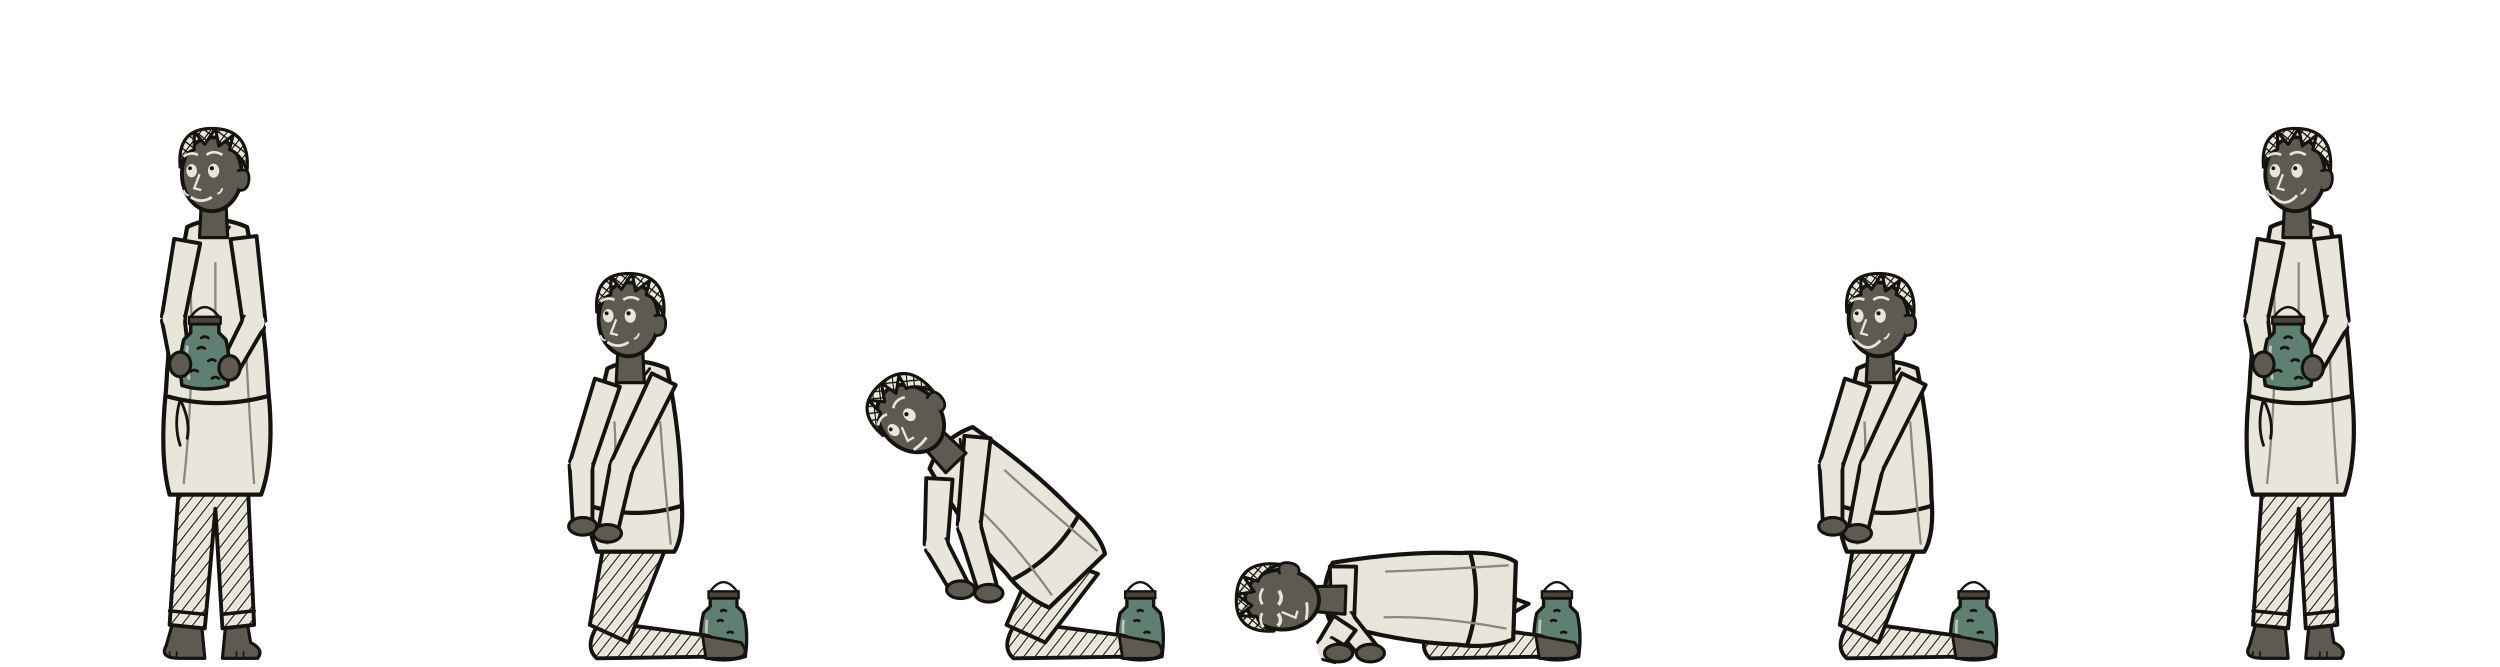
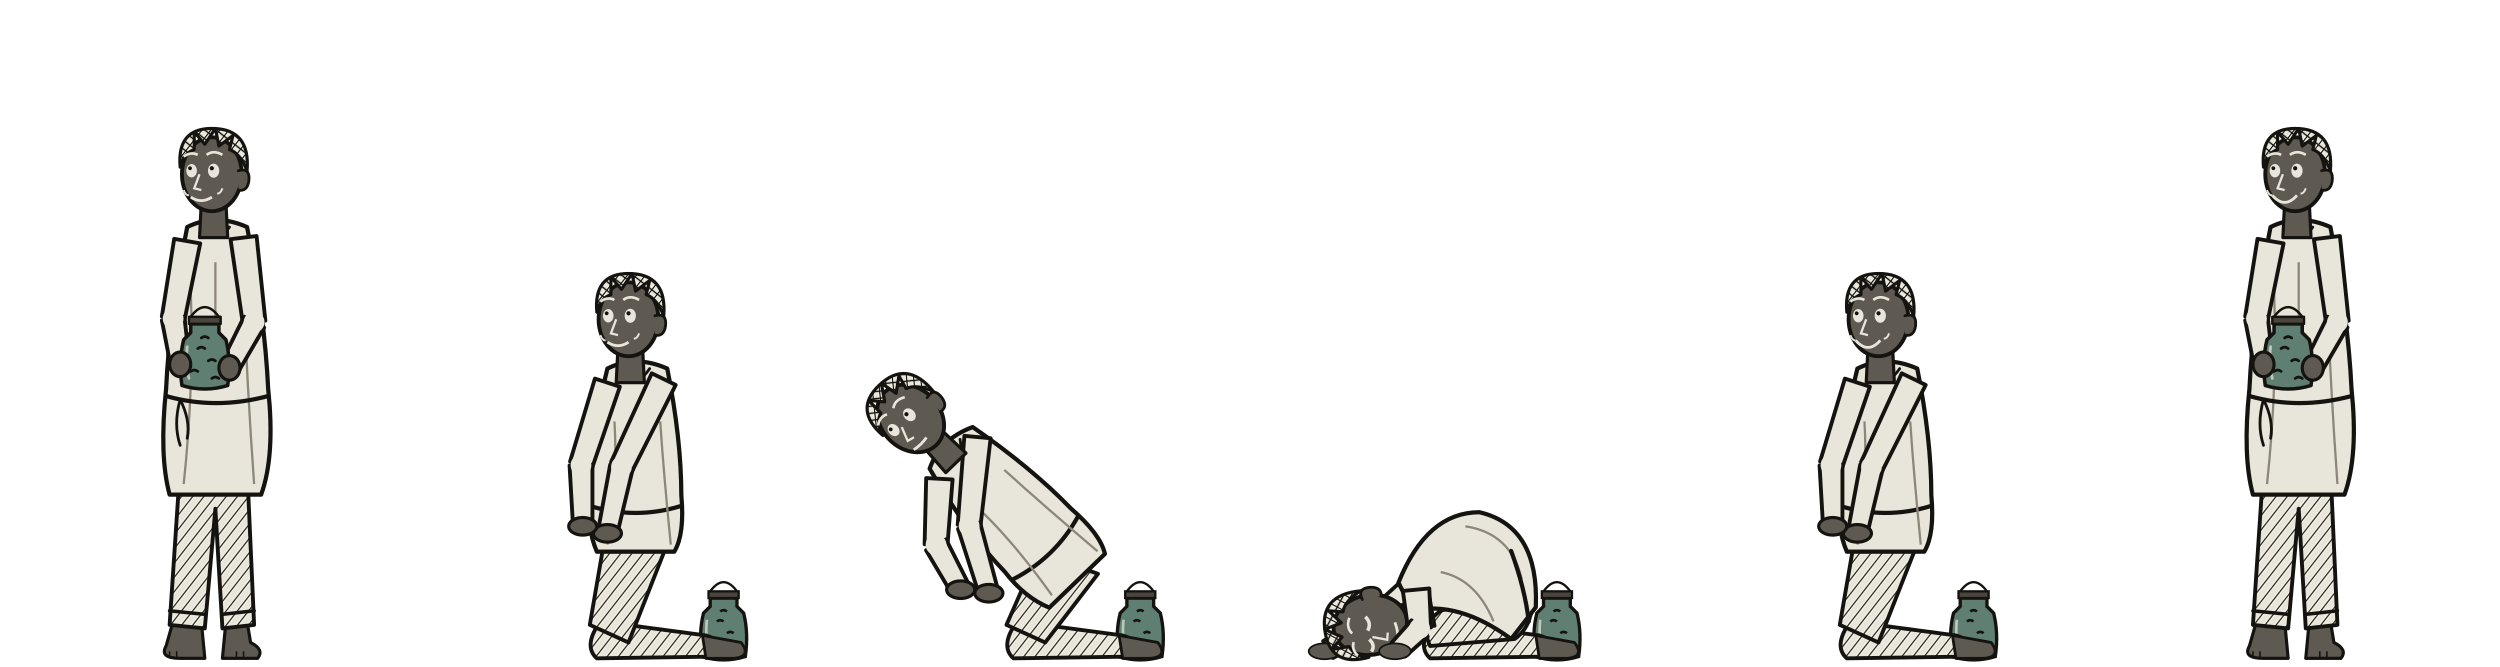
<svg xmlns="http://www.w3.org/2000/svg" width="1200" height="320" viewBox="0 0 1200 320">
  <defs>
    <pattern id="h1" width="5" height="5" patternUnits="userSpaceOnUse" patternTransform="rotate(38)">
      <rect width="5" height="5" fill="#E8E5DA" />
      <line x1="0" y1="0" x2="0" y2="5" stroke="#15130F" stroke-width="1.1" />
    </pattern>
    <pattern id="h2" width="4" height="4" patternUnits="userSpaceOnUse" patternTransform="rotate(38)">
      <rect width="4" height="4" fill="#E8E5DA" />
      <line x1="0" y1="0" x2="0" y2="4" stroke="#15130F" stroke-width="1.2" />
      <line x1="0" y1="2" x2="4" y2="2" stroke="#15130F" stroke-width=".8" />
    </pattern>
    <pattern id="mol" width="9" height="9" patternUnits="userSpaceOnUse" patternTransform="rotate(-22)">
      <rect width="9" height="9" fill="#E8E5DA" />
      <line x1="0" y1="0" x2="9" y2="0" stroke="#15130F" stroke-width="1.8" />
      <line x1="0" y1="4.5" x2="9" y2="4.5" stroke="#15130F" stroke-width=".7" />
    </pattern>
    <pattern id="pt" width="4" height="4" patternUnits="userSpaceOnUse">
      <circle cx="2" cy="2" r=".8" fill="#15130F" />
    </pattern>
  </defs>
  <g transform="translate(-1.40 -26.22) scale(0.845)">
    <path d="M100 384 L96 398 Q92 405 104 405 L118 405 L116 384 Z M130 384 L128 405 L148 405 Q152 400 144 396 L142 384 Z" fill="#5E5A52" stroke="#15130F" stroke-linejoin="round" stroke-linecap="round" stroke-width="1.8" />
    <path d="M98 404 V401 M102 405 V401 M136 405 V401 M140 405 V401" stroke="#15130F" stroke-width=".9" />
    <path d="M104 296 L98 386 L118 388 L124 320 L128 388 L146 386 L142 296 Z" fill="url(#h1)" stroke="#15130F" stroke-linejoin="round" stroke-linecap="round" stroke-width="2.2" />
    <path d="M98 378 L118 380 M128 380 L146 378" stroke="#15130F" stroke-linejoin="round" stroke-linecap="round" stroke-width="2" />
    <g transform="translate(0 0.0) rotate(-0.0 124 300)">
      <path d="M108 160 Q124 152 142 160 Q152 210 154 252 Q158 290 150 312 L98 312 Q92 290 96 252 Q98 210 108 160 Z" fill="#E8E5DA" stroke="#15130F" stroke-linejoin="round" stroke-linecap="round" stroke-width="2.4" />
      <path d="M118 160 Q124 172 132 160" fill="none" stroke="#15130F" stroke-linejoin="round" stroke-linecap="round" stroke-width="1.6" />
      <path d="M110 196 Q112 250 106 306 M140 196 Q142 250 146 306 M124 180 V230" fill="none" stroke="#8C877A" stroke-width="1.3" />
      <path d="M96 256 Q124 264 154 256" fill="none" stroke="#15130F" stroke-linejoin="round" stroke-linecap="round" stroke-width="2.4" />
      <path d="M104 258 Q100 272 104 284 M104 258 Q110 270 108 280" fill="none" stroke="#15130F" stroke-linejoin="round" stroke-linecap="round" stroke-width="1.6" />
      <g stroke="#15130F" stroke-linejoin="round" stroke-linecap="round">
        <path d="M132.6 166.9 L139.6 214.8 L152.4 213.2 L147.4 165.1 Z" fill="#E8E5DA" stroke-width="2.2" />
        <path d="M140.3 210.9 L127.2 237.4 L136.8 242.6 L151.7 217.1 Z" fill="#E8E5DA" stroke-width="2.2" />
        <circle cx="146.0" cy="214.0" r="5.9" fill="#E8E5DA" stroke="none" />
        <path d="M100.6 166.7 L93.6 210.8 L106.4 213.2 L115.4 169.3 Z" fill="#E8E5DA" stroke-width="2.2" />
        <path d="M93.6 213.0 L98.6 238.8 L109.4 237.2 L106.4 211.0 Z" fill="#E8E5DA" stroke-width="2.2" />
        <circle cx="100.0" cy="212.0" r="5.9" fill="#E8E5DA" stroke="none" />
        <g transform="translate(118.0 250.0) scale(1.0)">
          <path d="M-13 0 Q-15 -14 -12 -26 L-8 -30 V-35 H8 V-30 L12 -26 Q15 -14 13 0 Q0 4 -13 0 Z" fill="#5F7F72" stroke="#15130F" stroke-width="2" />
          <path d="M-9 -35 H9 V-39 H-9 Z" fill="#4A463D" stroke="#15130F" stroke-width="1.4" />
          <path d="M-8 -39 Q0 -50 8 -39" fill="none" stroke="#15130F" stroke-width="1.4" />
          <path d="M-8 -8 q2 -1.5 4 0" fill="none" stroke="#15130F" stroke-width="1.6" />
          <path d="M2 -14 q2 -1.5 4 0" fill="none" stroke="#15130F" stroke-width="1.6" />
          <path d="M-4 -21 q2 -1.5 4 0" fill="none" stroke="#15130F" stroke-width="1.6" />
          <path d="M4 -4 q2 -1.5 4 0" fill="none" stroke="#15130F" stroke-width="1.6" />
          <path d="M-2 -27 q2 -1.5 4 0" fill="none" stroke="#15130F" stroke-width="1.6" />
          <path d="M-10 -22 Q-11 -12 -9 -4" fill="none" stroke="#E8E5DA" stroke-width="1.6" opacity=".7" />
        </g>
        <ellipse cx="104.0" cy="238.0" rx="6" ry="7" fill="#5E5A52" stroke-width="1.8" />
        <ellipse cx="132.0" cy="240.0" rx="6" ry="7" fill="#5E5A52" stroke-width="1.8" />
      </g>
      <g transform="translate(0 0.0) rotate(-0.0 124 152)">
        <path d="M116 146 L130 146 L131 166 L115 166 Z" fill="#5E5A52" stroke="#15130F" stroke-linejoin="round" stroke-linecap="round" stroke-width="1.8" />
        <ellipse cx="122.0" cy="130.0" rx="17" ry="21" fill="#5E5A52" stroke="#15130F" stroke-linejoin="round" stroke-linecap="round" stroke-width="2.2" />
        <path d="M137 128 Q144 126 143 134 Q142 140 137 139" fill="#5E5A52" stroke="#15130F" stroke-linejoin="round" stroke-linecap="round" stroke-width="1.6" />
        <path d="M104 126 Q102 104 122 104 Q144 104 142 128 Q138 118 132 116 L134 108 L126 114 L124 104 L118 113 L112 106 L112 116 Q106 118 104 126 Z" fill="url(#h2)" stroke="#15130F" stroke-linejoin="round" stroke-linecap="round" stroke-width="1.8" />
        <ellipse cx="110.5" cy="128" rx="3" ry="3.8" fill="#E8E5DA" />
        <ellipse cx="123" cy="128" rx="3.2" ry="4" fill="#E8E5DA" />
        <circle cx="109.6" cy="126.6" r="1.1" fill="#15130F" />
        <circle cx="122" cy="126.6" r="1.2" fill="#15130F" />
        <path d="M106 120 Q110 117 114 119 M119 119 Q123 116 128 119" fill="none" stroke="#E8E5DA" stroke-width="1.5" />
        <path d="M115 130 L112 138 L116 139" fill="none" stroke="#E8E5DA" stroke-width="1.3" />
        <path d="M110 143 Q116 147 122 143" fill="none" stroke="#E8E5DA" stroke-width="1.6" />
        <path d="M106 139 Q107 142 109 142 M125 141 Q127 141 128 138" fill="none" stroke="#E8E5DA" stroke-width="1.1" />
      </g>
    </g>
  </g>
  <g transform="translate(198.60 -26.22) scale(0.845)">
    <g transform="translate(176.0 404.0) scale(0.95)">
      <path d="M-13 0 Q-15 -14 -12 -26 L-8 -30 V-35 H8 V-30 L12 -26 Q15 -14 13 0 Q0 4 -13 0 Z" fill="#5F7F72" stroke="#15130F" stroke-width="2" />
      <path d="M-9 -35 H9 V-39 H-9 Z" fill="#4A463D" stroke="#15130F" stroke-width="1.4" />
      <path d="M-8 -39 Q0 -50 8 -39" fill="none" stroke="#15130F" stroke-width="1.4" />
      <path d="M-8 -8 q2 -1.5 4 0" fill="none" stroke="#15130F" stroke-width="1.6" />
      <path d="M2 -14 q2 -1.5 4 0" fill="none" stroke="#15130F" stroke-width="1.6" />
      <path d="M-4 -21 q2 -1.5 4 0" fill="none" stroke="#15130F" stroke-width="1.6" />
      <path d="M4 -4 q2 -1.5 4 0" fill="none" stroke="#15130F" stroke-width="1.6" />
      <path d="M-2 -27 q2 -1.5 4 0" fill="none" stroke="#15130F" stroke-width="1.6" />
      <path d="M-10 -22 Q-11 -12 -9 -4" fill="none" stroke="#E8E5DA" stroke-width="1.6" opacity=".7" />
    </g>
    <path d="M106 384 L166 392 Q174 394 172 404 L104 405 Q96 398 106 384 Z" fill="url(#h1)" stroke="#15130F" stroke-linejoin="round" stroke-linecap="round" stroke-width="2.2" />
    <path d="M164 392 L186 396 Q192 404 182 405 L166 405 Z" fill="#5E5A52" stroke="#15130F" stroke-linejoin="round" stroke-linecap="round" stroke-width="1.6" />
    <path d="M110.0 328.0 L100 386 L122 396 L144.0 340.0 Z" fill="url(#h1)" stroke="#15130F" stroke-linejoin="round" stroke-linecap="round" stroke-width="2.2" />
    <g transform="translate(0.0 0.4) rotate(0.0 128 336)">
      <path d="M110 240 Q126 232 144 240 Q152 280 152 312 Q154 334 148 344 L104 344 Q98 330 100 312 Q100 280 110 240 Z" fill="#E8E5DA" stroke="#15130F" stroke-linejoin="round" stroke-linecap="round" stroke-width="2.4" />
      <path d="M120 240 Q126 252 134 240" fill="none" stroke="#15130F" stroke-linejoin="round" stroke-linecap="round" stroke-width="1.6" />
      <path d="M100 318 Q126 326 152 318" fill="none" stroke="#15130F" stroke-linejoin="round" stroke-linecap="round" stroke-width="2.4" />
      <path d="M114 270 Q116 300 110 340 M140 270 Q142 300 146 340" fill="none" stroke="#8C877A" stroke-width="1.3" />
    </g>
    <g stroke="#15130F" stroke-linejoin="round" stroke-linecap="round">
      <path d="M135.2 243.1 L112.1 293.4 L123.9 299.0 L148.8 249.7 Z" fill="#E8E5DA" stroke-width="2.2" />
      <path d="M111.6 294.9 L104.6 332.9 L115.4 335.1 L124.4 297.5 Z" fill="#E8E5DA" stroke-width="2.2" />
      <circle cx="118.0" cy="296.2" r="5.9" fill="#E8E5DA" stroke="none" />
    </g>
    <ellipse cx="110.0" cy="334.0" rx="8" ry="5" fill="#5E5A52" stroke="#15130F" stroke-linejoin="round" stroke-linecap="round" stroke-width="1.8" />
    <g stroke="#15130F" stroke-linejoin="round" stroke-linecap="round">
      <path d="M102.9 246.1 L88.8 293.2 L101.2 297.2 L117.1 250.7 Z" fill="#E8E5DA" stroke-width="2.2" />
      <path d="M88.5 295.4 L90.5 330.2 L101.5 329.8 L101.5 295.0 Z" fill="#E8E5DA" stroke-width="2.2" />
      <circle cx="95.0" cy="295.2" r="5.9" fill="#E8E5DA" stroke="none" />
    </g>
    <ellipse cx="96.0" cy="330.0" rx="8" ry="5" fill="#5E5A52" stroke="#15130F" stroke-linejoin="round" stroke-linecap="round" stroke-width="1.8" />
    <g transform="translate(0.0 0.4) rotate(0.0 128 336)">
      <g transform="translate(0 82.0) rotate(0.0 124 152)">
        <path d="M116 146 L130 146 L131 166 L115 166 Z" fill="#5E5A52" stroke="#15130F" stroke-linejoin="round" stroke-linecap="round" stroke-width="1.8" />
        <ellipse cx="122.0" cy="130.0" rx="17" ry="21" fill="#5E5A52" stroke="#15130F" stroke-linejoin="round" stroke-linecap="round" stroke-width="2.2" />
        <path d="M137 128 Q144 126 143 134 Q142 140 137 139" fill="#5E5A52" stroke="#15130F" stroke-linejoin="round" stroke-linecap="round" stroke-width="1.6" />
        <path d="M104 126 Q102 104 122 104 Q144 104 142 128 Q138 118 132 116 L134 108 L126 114 L124 104 L118 113 L112 106 L112 116 Q106 118 104 126 Z" fill="url(#h2)" stroke="#15130F" stroke-linejoin="round" stroke-linecap="round" stroke-width="1.8" />
        <ellipse cx="110.5" cy="128" rx="3" ry="3.8" fill="#E8E5DA" />
        <ellipse cx="123" cy="128" rx="3.2" ry="4" fill="#E8E5DA" />
        <circle cx="109.6" cy="126.6" r="1.1" fill="#15130F" />
        <circle cx="122" cy="126.6" r="1.2" fill="#15130F" />
        <path d="M106 120 Q110 117 114 119 M119 119 Q123 116 128 119" fill="none" stroke="#E8E5DA" stroke-width="1.5" />
        <path d="M115 130 L112 138 L116 139" fill="none" stroke="#E8E5DA" stroke-width="1.3" />
        <path d="M110 143 Q116 147 122 143" fill="none" stroke="#E8E5DA" stroke-width="1.6" />
        <path d="M106 139 Q107 142 109 142 M125 141 Q127 141 128 138" fill="none" stroke="#E8E5DA" stroke-width="1.1" />
      </g>
    </g>
  </g>
  <g transform="translate(398.60 -26.22) scale(0.845)">
    <g transform="translate(176.0 404.0) scale(0.95)">
      <path d="M-13 0 Q-15 -14 -12 -26 L-8 -30 V-35 H8 V-30 L12 -26 Q15 -14 13 0 Q0 4 -13 0 Z" fill="#5F7F72" stroke="#15130F" stroke-width="2" />
      <path d="M-9 -35 H9 V-39 H-9 Z" fill="#4A463D" stroke="#15130F" stroke-width="1.4" />
      <path d="M-8 -39 Q0 -50 8 -39" fill="none" stroke="#15130F" stroke-width="1.4" />
      <path d="M-8 -8 q2 -1.5 4 0" fill="none" stroke="#15130F" stroke-width="1.6" />
      <path d="M2 -14 q2 -1.5 4 0" fill="none" stroke="#15130F" stroke-width="1.6" />
      <path d="M-4 -21 q2 -1.5 4 0" fill="none" stroke="#15130F" stroke-width="1.6" />
      <path d="M4 -4 q2 -1.5 4 0" fill="none" stroke="#15130F" stroke-width="1.6" />
      <path d="M-2 -27 q2 -1.5 4 0" fill="none" stroke="#15130F" stroke-width="1.6" />
      <path d="M-10 -22 Q-11 -12 -9 -4" fill="none" stroke="#E8E5DA" stroke-width="1.6" opacity=".7" />
    </g>
    <path d="M106 384 L166 392 Q174 394 172 404 L104 405 Q96 398 106 384 Z" fill="url(#h1)" stroke="#15130F" stroke-linejoin="round" stroke-linecap="round" stroke-width="2.2" />
    <path d="M164 392 L186 396 Q192 404 182 405 L166 405 Z" fill="#5E5A52" stroke="#15130F" stroke-linejoin="round" stroke-linecap="round" stroke-width="1.6" />
    <path d="M118.0 345.0 L100 386 L122 396 L152.0 357.0 Z" fill="url(#h1)" stroke="#15130F" stroke-linejoin="round" stroke-linecap="round" stroke-width="2.2" />
    <g transform="translate(8.0 17.8) rotate(-44.0 128 336)">
      <path d="M110 240 Q126 232 144 240 Q152 280 152 312 Q154 334 148 344 L104 344 Q98 330 100 312 Q100 280 110 240 Z" fill="#E8E5DA" stroke="#15130F" stroke-linejoin="round" stroke-linecap="round" stroke-width="2.4" />
      <path d="M120 240 Q126 252 134 240" fill="none" stroke="#15130F" stroke-linejoin="round" stroke-linecap="round" stroke-width="1.6" />
      <path d="M100 318 Q126 326 152 318" fill="none" stroke="#15130F" stroke-linejoin="round" stroke-linecap="round" stroke-width="2.4" />
      <path d="M114 270 Q116 300 110 340 M140 270 Q142 300 146 340" fill="none" stroke="#8C877A" stroke-width="1.3" />
    </g>
    <g stroke="#15130F" stroke-linejoin="round" stroke-linecap="round">
      <path d="M76.1 278.6 L72.3 329.1 L85.2 330.3 L91.0 280.0 Z" fill="#E8E5DA" stroke-width="2.2" />
      <path d="M72.5 331.5 L84.7 369.5 L95.3 366.5 L85.0 327.8 Z" fill="#E8E5DA" stroke-width="2.2" />
      <circle cx="78.8" cy="329.7" r="5.9" fill="#E8E5DA" stroke="none" />
    </g>
    <ellipse cx="90.0" cy="368.0" rx="8" ry="5" fill="#5E5A52" stroke="#15130F" stroke-linejoin="round" stroke-linecap="round" stroke-width="1.8" />
    <g stroke="#15130F" stroke-linejoin="round" stroke-linecap="round">
      <path d="M54.4 302.6 L53.5 340.2 L66.5 340.8 L69.4 303.4 Z" fill="#E8E5DA" stroke-width="2.2" />
      <path d="M54.3 343.6 L69.2 368.7 L78.8 363.3 L65.7 337.4 Z" fill="#E8E5DA" stroke-width="2.2" />
      <circle cx="60.0" cy="340.5" r="5.9" fill="#E8E5DA" stroke="none" />
    </g>
    <ellipse cx="74.0" cy="366.0" rx="8" ry="5" fill="#5E5A52" stroke="#15130F" stroke-linejoin="round" stroke-linecap="round" stroke-width="1.8" />
    <g transform="translate(8.0 17.8) rotate(-44.0 128 336)">
      <g transform="translate(0 82.0) rotate(0.0 124 152)">
        <path d="M116 146 L130 146 L131 166 L115 166 Z" fill="#5E5A52" stroke="#15130F" stroke-linejoin="round" stroke-linecap="round" stroke-width="1.8" />
        <ellipse cx="122.0" cy="130.0" rx="17" ry="21" fill="#5E5A52" stroke="#15130F" stroke-linejoin="round" stroke-linecap="round" stroke-width="2.2" />
        <path d="M137 128 Q144 126 143 134 Q142 140 137 139" fill="#5E5A52" stroke="#15130F" stroke-linejoin="round" stroke-linecap="round" stroke-width="1.6" />
        <path d="M104 126 Q102 104 122 104 Q144 104 142 128 Q138 118 132 116 L134 108 L126 114 L124 104 L118 113 L112 106 L112 116 Q106 118 104 126 Z" fill="url(#h2)" stroke="#15130F" stroke-linejoin="round" stroke-linecap="round" stroke-width="1.8" />
        <ellipse cx="110.5" cy="128" rx="3" ry="3.8" fill="#E8E5DA" />
        <ellipse cx="123" cy="128" rx="3.2" ry="4" fill="#E8E5DA" />
        <circle cx="109.6" cy="126.6" r="1.1" fill="#15130F" />
        <circle cx="122" cy="126.6" r="1.2" fill="#15130F" />
        <path d="M106 120 Q110 117 114 119 M119 119 Q123 116 128 119" fill="none" stroke="#E8E5DA" stroke-width="1.5" />
        <path d="M115 130 L112 138 L116 139" fill="none" stroke="#E8E5DA" stroke-width="1.3" />
        <path d="M111 144 Q116 145 121 144" fill="none" stroke="#E8E5DA" stroke-width="1.6" />
      </g>
    </g>
  </g>
  <g transform="translate(598.60 -26.22) scale(0.845)">
    <g transform="translate(176.0 404.0) scale(0.95)">
      <path d="M-13 0 Q-15 -14 -12 -26 L-8 -30 V-35 H8 V-30 L12 -26 Q15 -14 13 0 Q0 4 -13 0 Z" fill="#5F7F72" stroke="#15130F" stroke-width="2" />
      <path d="M-9 -35 H9 V-39 H-9 Z" fill="#4A463D" stroke="#15130F" stroke-width="1.4" />
      <path d="M-8 -39 Q0 -50 8 -39" fill="none" stroke="#15130F" stroke-width="1.4" />
      <path d="M-8 -8 q2 -1.5 4 0" fill="none" stroke="#15130F" stroke-width="1.6" />
      <path d="M2 -14 q2 -1.5 4 0" fill="none" stroke="#15130F" stroke-width="1.6" />
      <path d="M-4 -21 q2 -1.5 4 0" fill="none" stroke="#15130F" stroke-width="1.6" />
      <path d="M4 -4 q2 -1.5 4 0" fill="none" stroke="#15130F" stroke-width="1.6" />
      <path d="M-2 -27 q2 -1.5 4 0" fill="none" stroke="#15130F" stroke-width="1.6" />
      <path d="M-10 -22 Q-11 -12 -9 -4" fill="none" stroke="#E8E5DA" stroke-width="1.6" opacity=".7" />
    </g>
+     <g stroke="#15130F" stroke-linejoin="round" stroke-linecap="round">
+       <path d="M95.1 354.3 L65.7 381.1 L74.3 390.9 L104.9 365.7 Z" fill="#E8E5DA" stroke-width="2.2" />
+       <path d="M66.7 380.4 L43.2 395.2 L48.8 404.8 L73.3 391.6 Z" fill="#E8E5DA" stroke-width="2.2" />
+       <circle cx="70.0" cy="386.0" r="5.9" fill="#E8E5DA" stroke="none" />
+       <ellipse cx="44" cy="401" rx="9" ry="4.5" fill="#5E5A52" />
+     </g>
    <path d="M106 384 L166 392 Q174 394 172 404 L104 405 Q96 398 106 384 Z" fill="url(#h1)" stroke="#15130F" stroke-linejoin="round" stroke-linecap="round" stroke-width="2.2" />
    <path d="M164 392 L186 396 Q192 404 182 405 L166 405 Z" fill="#5E5A52" stroke="#15130F" stroke-linejoin="round" stroke-linecap="round" stroke-width="1.6" />
-     <path d="M126.0 362.0 L100 386 L122 396 L160.0 374.0 Z" fill="url(#h1)" stroke="#15130F" stroke-linejoin="round" stroke-linecap="round" stroke-width="2.2" />
-     <g transform="translate(16.0 34.0) rotate(-88.0 128 336)">
-       <path d="M110 240 Q126 232 144 240 Q152 280 152 312 Q154 334 148 344 L104 344 Q98 330 100 312 Q100 280 110 240 Z" fill="#E8E5DA" stroke="#15130F" stroke-linejoin="round" stroke-linecap="round" stroke-width="2.4" />
-       <path d="M120 240 Q126 252 134 240" fill="none" stroke="#15130F" stroke-linejoin="round" stroke-linecap="round" stroke-width="1.6" />
-       <path d="M100 318 Q126 326 152 318" fill="none" stroke="#15130F" stroke-linejoin="round" stroke-linecap="round" stroke-width="2.4" />
-       <path d="M114 270 Q116 300 110 340 M140 270 Q142 300 146 340" fill="none" stroke="#8C877A" stroke-width="1.3" />
-     </g>
-     <g stroke="#15130F" stroke-linejoin="round" stroke-linecap="round">
-       <path d="M47.0 352.8 L47.8 383.4 L60.8 383.5 L62.0 352.9 Z" fill="#E8E5DA" stroke-width="2.2" />
-       <path d="M49.3 387.6 L65.8 405.6 L74.2 398.4 L59.2 379.2 Z" fill="#E8E5DA" stroke-width="2.2" />
-       <circle cx="54.3" cy="383.4" r="5.9" fill="#E8E5DA" stroke="none" />
-     </g>
-     <ellipse cx="70.0" cy="402.0" rx="8" ry="5" fill="#5E5A52" stroke="#15130F" stroke-linejoin="round" stroke-linecap="round" stroke-width="1.8" />
-     <g stroke="#15130F" stroke-linejoin="round" stroke-linecap="round">
-       <path d="M49.2 380.8 L40.3 395.8 L51.1 403.1 L61.7 389.1 Z" fill="#E8E5DA" stroke-width="2.2" />
-       <path d="M43.3 405.5 L49.9 407.1 L54.1 396.9 L48.1 393.4 Z" fill="#E8E5DA" stroke-width="2.2" />
-       <circle cx="45.7" cy="399.5" r="5.9" fill="#E8E5DA" stroke="none" />
-     </g>
-     <ellipse cx="52.0" cy="402.0" rx="8" ry="5" fill="#5E5A52" stroke="#15130F" stroke-linejoin="round" stroke-linecap="round" stroke-width="1.8" />
-     <g transform="translate(16.0 34.0) rotate(-88.0 128 336)">
-       <g transform="translate(0 82.0) rotate(0.0 124 152)">
+     <path d="M160 360 Q166 384 152 394 L104 398 Q98 386 110 378 Z" fill="url(#h1)" stroke="#15130F" stroke-linejoin="round" stroke-linecap="round" stroke-width="2.2" />
+     <path d="M164 376 Q166 330 132 322.0 Q102 322.0 86 362.0 L94 378.0 Q120 372.0 150 394 Z" fill="#E8E5DA" stroke="#15130F" stroke-linejoin="round" stroke-linecap="round" stroke-width="2.4" />
+     <path d="M156 360 Q150 334 124 330.0 M140 384 Q130 360 110 356.0" fill="none" stroke="#8C877A" stroke-width="1.3" />
+     <path d="M150 344 Q158 366 160 384" fill="none" stroke="#15130F" stroke-linejoin="round" stroke-linecap="round" stroke-width="2.4" />
+     <g transform="translate(-52 256.0) rotate(-100 122 130)">
+       <g transform="translate(0 0.0) rotate(0.0 124 152)">
        <path d="M116 146 L130 146 L131 166 L115 166 Z" fill="#5E5A52" stroke="#15130F" stroke-linejoin="round" stroke-linecap="round" stroke-width="1.8" />
        <ellipse cx="122.0" cy="130.0" rx="17" ry="21" fill="#5E5A52" stroke="#15130F" stroke-linejoin="round" stroke-linecap="round" stroke-width="2.2" />
        <path d="M137 128 Q144 126 143 134 Q142 140 137 139" fill="#5E5A52" stroke="#15130F" stroke-linejoin="round" stroke-linecap="round" stroke-width="1.6" />
        <path d="M104 126 Q102 104 122 104 Q144 104 142 128 Q138 118 132 116 L134 108 L126 114 L124 104 L118 113 L112 106 L112 116 Q106 118 104 126 Z" fill="url(#h2)" stroke="#15130F" stroke-linejoin="round" stroke-linecap="round" stroke-width="1.8" />
        <path d="M107 128 Q110 131 114 128 M119 128 Q123 131 127 128" fill="none" stroke="#E8E5DA" stroke-width="2" />
        <path d="M106 120 Q110 117 114 119 M119 119 Q123 116 128 119" fill="none" stroke="#E8E5DA" stroke-width="1.5" />
        <path d="M115 130 L112 138 L116 139" fill="none" stroke="#E8E5DA" stroke-width="1.3" />
        <path d="M111 144 Q116 145 121 144" fill="none" stroke="#E8E5DA" stroke-width="1.6" />
      </g>
+     </g>
+     <g stroke="#15130F" stroke-linejoin="round" stroke-linecap="round">
+       <path d="M88.5 366.7 L91.5 388.6 L104.5 387.4 L103.5 365.3 Z" fill="#E8E5DA" stroke-width="2.2" />
+       <path d="M93.4 383.4 L82.1 396.1 L89.9 403.9 L102.6 392.6 Z" fill="#E8E5DA" stroke-width="2.2" />
+       <circle cx="98.0" cy="388.0" r="5.9" fill="#E8E5DA" stroke="none" />
+       <ellipse cx="84" cy="401" rx="9" ry="4.5" fill="#5E5A52" />
    </g>
  </g>
  <g transform="translate(798.60 -26.22) scale(0.845)">
    <g transform="translate(176.0 404.0) scale(0.95)">
      <path d="M-13 0 Q-15 -14 -12 -26 L-8 -30 V-35 H8 V-30 L12 -26 Q15 -14 13 0 Q0 4 -13 0 Z" fill="#5F7F72" stroke="#15130F" stroke-width="2" />
      <path d="M-9 -35 H9 V-39 H-9 Z" fill="#4A463D" stroke="#15130F" stroke-width="1.4" />
      <path d="M-8 -39 Q0 -50 8 -39" fill="none" stroke="#15130F" stroke-width="1.4" />
      <path d="M-8 -8 q2 -1.5 4 0" fill="none" stroke="#15130F" stroke-width="1.6" />
      <path d="M2 -14 q2 -1.5 4 0" fill="none" stroke="#15130F" stroke-width="1.6" />
      <path d="M-4 -21 q2 -1.5 4 0" fill="none" stroke="#15130F" stroke-width="1.6" />
      <path d="M4 -4 q2 -1.5 4 0" fill="none" stroke="#15130F" stroke-width="1.6" />
      <path d="M-2 -27 q2 -1.5 4 0" fill="none" stroke="#15130F" stroke-width="1.6" />
      <path d="M-10 -22 Q-11 -12 -9 -4" fill="none" stroke="#E8E5DA" stroke-width="1.6" opacity=".7" />
    </g>
    <path d="M106 384 L166 392 Q174 394 172 404 L104 405 Q96 398 106 384 Z" fill="url(#h1)" stroke="#15130F" stroke-linejoin="round" stroke-linecap="round" stroke-width="2.2" />
    <path d="M164 392 L186 396 Q192 404 182 405 L166 405 Z" fill="#5E5A52" stroke="#15130F" stroke-linejoin="round" stroke-linecap="round" stroke-width="1.6" />
    <path d="M110.0 328.0 L100 386 L122 396 L144.0 340.0 Z" fill="url(#h1)" stroke="#15130F" stroke-linejoin="round" stroke-linecap="round" stroke-width="2.2" />
    <g transform="translate(0.0 0.4) rotate(0.0 128 336)">
      <path d="M110 240 Q126 232 144 240 Q152 280 152 312 Q154 334 148 344 L104 344 Q98 330 100 312 Q100 280 110 240 Z" fill="#E8E5DA" stroke="#15130F" stroke-linejoin="round" stroke-linecap="round" stroke-width="2.4" />
      <path d="M120 240 Q126 252 134 240" fill="none" stroke="#15130F" stroke-linejoin="round" stroke-linecap="round" stroke-width="1.6" />
      <path d="M100 318 Q126 326 152 318" fill="none" stroke="#15130F" stroke-linejoin="round" stroke-linecap="round" stroke-width="2.4" />
      <path d="M114 270 Q116 300 110 340 M140 270 Q142 300 146 340" fill="none" stroke="#8C877A" stroke-width="1.3" />
    </g>
    <g stroke="#15130F" stroke-linejoin="round" stroke-linecap="round">
      <path d="M135.2 243.1 L112.1 293.4 L123.9 299.0 L148.8 249.7 Z" fill="#E8E5DA" stroke-width="2.2" />
      <path d="M111.6 294.9 L104.6 332.9 L115.4 335.1 L124.4 297.5 Z" fill="#E8E5DA" stroke-width="2.2" />
      <circle cx="118.0" cy="296.2" r="5.9" fill="#E8E5DA" stroke="none" />
    </g>
    <ellipse cx="110.0" cy="334.0" rx="8" ry="5" fill="#5E5A52" stroke="#15130F" stroke-linejoin="round" stroke-linecap="round" stroke-width="1.8" />
    <g stroke="#15130F" stroke-linejoin="round" stroke-linecap="round">
      <path d="M102.9 246.1 L88.8 293.2 L101.2 297.2 L117.1 250.7 Z" fill="#E8E5DA" stroke-width="2.2" />
      <path d="M88.5 295.4 L90.5 330.2 L101.5 329.8 L101.5 295.0 Z" fill="#E8E5DA" stroke-width="2.2" />
      <circle cx="95.0" cy="295.2" r="5.9" fill="#E8E5DA" stroke="none" />
    </g>
    <ellipse cx="96.0" cy="330.0" rx="8" ry="5" fill="#5E5A52" stroke="#15130F" stroke-linejoin="round" stroke-linecap="round" stroke-width="1.8" />
    <g transform="translate(0.0 0.4) rotate(0.0 128 336)">
      <g transform="translate(0 82.0) rotate(0.0 124 152)">
        <path d="M116 146 L130 146 L131 166 L115 166 Z" fill="#5E5A52" stroke="#15130F" stroke-linejoin="round" stroke-linecap="round" stroke-width="1.8" />
        <ellipse cx="122.0" cy="130.0" rx="17" ry="21" fill="#5E5A52" stroke="#15130F" stroke-linejoin="round" stroke-linecap="round" stroke-width="2.2" />
        <path d="M137 128 Q144 126 143 134 Q142 140 137 139" fill="#5E5A52" stroke="#15130F" stroke-linejoin="round" stroke-linecap="round" stroke-width="1.6" />
        <path d="M104 126 Q102 104 122 104 Q144 104 142 128 Q138 118 132 116 L134 108 L126 114 L124 104 L118 113 L112 106 L112 116 Q106 118 104 126 Z" fill="url(#h2)" stroke="#15130F" stroke-linejoin="round" stroke-linecap="round" stroke-width="1.8" />
        <ellipse cx="110.5" cy="128" rx="3" ry="3.8" fill="#E8E5DA" />
        <ellipse cx="123" cy="128" rx="3.2" ry="4" fill="#E8E5DA" />
        <circle cx="109.6" cy="126.6" r="1.1" fill="#15130F" />
        <circle cx="122" cy="126.6" r="1.2" fill="#15130F" />
        <path d="M106 120 Q110 117 114 119 M119 119 Q123 116 128 119" fill="none" stroke="#E8E5DA" stroke-width="1.5" />
        <path d="M115 130 L112 138 L116 139" fill="none" stroke="#E8E5DA" stroke-width="1.3" />
        <path d="M109 142 Q116 150 123 142" fill="none" stroke="#E8E5DA" stroke-width="1.6" />
        <path d="M106 139 Q107 142 109 142 M125 141 Q127 141 128 138" fill="none" stroke="#E8E5DA" stroke-width="1.1" />
      </g>
    </g>
  </g>
  <g transform="translate(998.60 -26.22) scale(0.845)">
    <path d="M100 384 L96 398 Q92 405 104 405 L118 405 L116 384 Z M130 384 L128 405 L148 405 Q152 400 144 396 L142 384 Z" fill="#5E5A52" stroke="#15130F" stroke-linejoin="round" stroke-linecap="round" stroke-width="1.8" />
    <path d="M98 404 V401 M102 405 V401 M136 405 V401 M140 405 V401" stroke="#15130F" stroke-width=".9" />
    <path d="M104 296 L98 386 L118 388 L124 320 L128 388 L146 386 L142 296 Z" fill="url(#h1)" stroke="#15130F" stroke-linejoin="round" stroke-linecap="round" stroke-width="2.2" />
    <path d="M98 378 L118 380 M128 380 L146 378" stroke="#15130F" stroke-linejoin="round" stroke-linecap="round" stroke-width="2" />
    <g transform="translate(0 0.0) rotate(-0.0 124 300)">
      <path d="M108 160 Q124 152 142 160 Q152 210 154 252 Q158 290 150 312 L98 312 Q92 290 96 252 Q98 210 108 160 Z" fill="#E8E5DA" stroke="#15130F" stroke-linejoin="round" stroke-linecap="round" stroke-width="2.4" />
      <path d="M118 160 Q124 172 132 160" fill="none" stroke="#15130F" stroke-linejoin="round" stroke-linecap="round" stroke-width="1.6" />
      <path d="M110 196 Q112 250 106 306 M140 196 Q142 250 146 306 M124 180 V230" fill="none" stroke="#8C877A" stroke-width="1.3" />
      <path d="M96 256 Q124 264 154 256" fill="none" stroke="#15130F" stroke-linejoin="round" stroke-linecap="round" stroke-width="2.4" />
      <path d="M104 258 Q100 272 104 284 M104 258 Q110 270 108 280" fill="none" stroke="#15130F" stroke-linejoin="round" stroke-linecap="round" stroke-width="1.6" />
      <g stroke="#15130F" stroke-linejoin="round" stroke-linecap="round">
        <path d="M132.6 166.9 L139.6 214.8 L152.4 213.2 L147.4 165.1 Z" fill="#E8E5DA" stroke-width="2.2" />
        <path d="M140.3 210.9 L127.2 237.4 L136.8 242.6 L151.7 217.1 Z" fill="#E8E5DA" stroke-width="2.2" />
        <circle cx="146.0" cy="214.0" r="5.9" fill="#E8E5DA" stroke="none" />
        <path d="M100.6 166.7 L93.6 210.8 L106.4 213.2 L115.4 169.3 Z" fill="#E8E5DA" stroke-width="2.2" />
        <path d="M93.6 213.0 L98.6 238.8 L109.4 237.2 L106.4 211.0 Z" fill="#E8E5DA" stroke-width="2.2" />
        <circle cx="100.0" cy="212.0" r="5.9" fill="#E8E5DA" stroke="none" />
        <g transform="translate(118.0 250.0) scale(1.0)">
          <path d="M-13 0 Q-15 -14 -12 -26 L-8 -30 V-35 H8 V-30 L12 -26 Q15 -14 13 0 Q0 4 -13 0 Z" fill="#5F7F72" stroke="#15130F" stroke-width="2" />
          <path d="M-9 -35 H9 V-39 H-9 Z" fill="#4A463D" stroke="#15130F" stroke-width="1.4" />
          <path d="M-8 -39 Q0 -50 8 -39" fill="none" stroke="#15130F" stroke-width="1.4" />
          <path d="M-8 -8 q2 -1.5 4 0" fill="none" stroke="#15130F" stroke-width="1.6" />
          <path d="M2 -14 q2 -1.5 4 0" fill="none" stroke="#15130F" stroke-width="1.6" />
          <path d="M-4 -21 q2 -1.5 4 0" fill="none" stroke="#15130F" stroke-width="1.6" />
          <path d="M4 -4 q2 -1.5 4 0" fill="none" stroke="#15130F" stroke-width="1.6" />
          <path d="M-2 -27 q2 -1.5 4 0" fill="none" stroke="#15130F" stroke-width="1.6" />
          <path d="M-10 -22 Q-11 -12 -9 -4" fill="none" stroke="#E8E5DA" stroke-width="1.6" opacity=".7" />
        </g>
        <ellipse cx="104.0" cy="238.0" rx="6" ry="7" fill="#5E5A52" stroke-width="1.8" />
        <ellipse cx="132.0" cy="240.0" rx="6" ry="7" fill="#5E5A52" stroke-width="1.8" />
      </g>
      <g transform="translate(0 0.0) rotate(-0.0 124 152)">
        <path d="M116 146 L130 146 L131 166 L115 166 Z" fill="#5E5A52" stroke="#15130F" stroke-linejoin="round" stroke-linecap="round" stroke-width="1.8" />
        <ellipse cx="122.0" cy="130.0" rx="17" ry="21" fill="#5E5A52" stroke="#15130F" stroke-linejoin="round" stroke-linecap="round" stroke-width="2.2" />
        <path d="M137 128 Q144 126 143 134 Q142 140 137 139" fill="#5E5A52" stroke="#15130F" stroke-linejoin="round" stroke-linecap="round" stroke-width="1.6" />
        <path d="M104 126 Q102 104 122 104 Q144 104 142 128 Q138 118 132 116 L134 108 L126 114 L124 104 L118 113 L112 106 L112 116 Q106 118 104 126 Z" fill="url(#h2)" stroke="#15130F" stroke-linejoin="round" stroke-linecap="round" stroke-width="1.8" />
        <ellipse cx="110.5" cy="128" rx="3" ry="3.8" fill="#E8E5DA" />
        <ellipse cx="123" cy="128" rx="3.2" ry="4" fill="#E8E5DA" />
        <circle cx="109.6" cy="126.6" r="1.1" fill="#15130F" />
        <circle cx="122" cy="126.6" r="1.2" fill="#15130F" />
        <path d="M106 120 Q110 117 114 119 M119 119 Q123 116 128 119" fill="none" stroke="#E8E5DA" stroke-width="1.5" />
        <path d="M115 130 L112 138 L116 139" fill="none" stroke="#E8E5DA" stroke-width="1.3" />
        <path d="M109 142 Q116 150 123 142" fill="none" stroke="#E8E5DA" stroke-width="1.6" />
        <path d="M106 139 Q107 142 109 142 M125 141 Q127 141 128 138" fill="none" stroke="#E8E5DA" stroke-width="1.1" />
      </g>
    </g>
  </g>
</svg>
